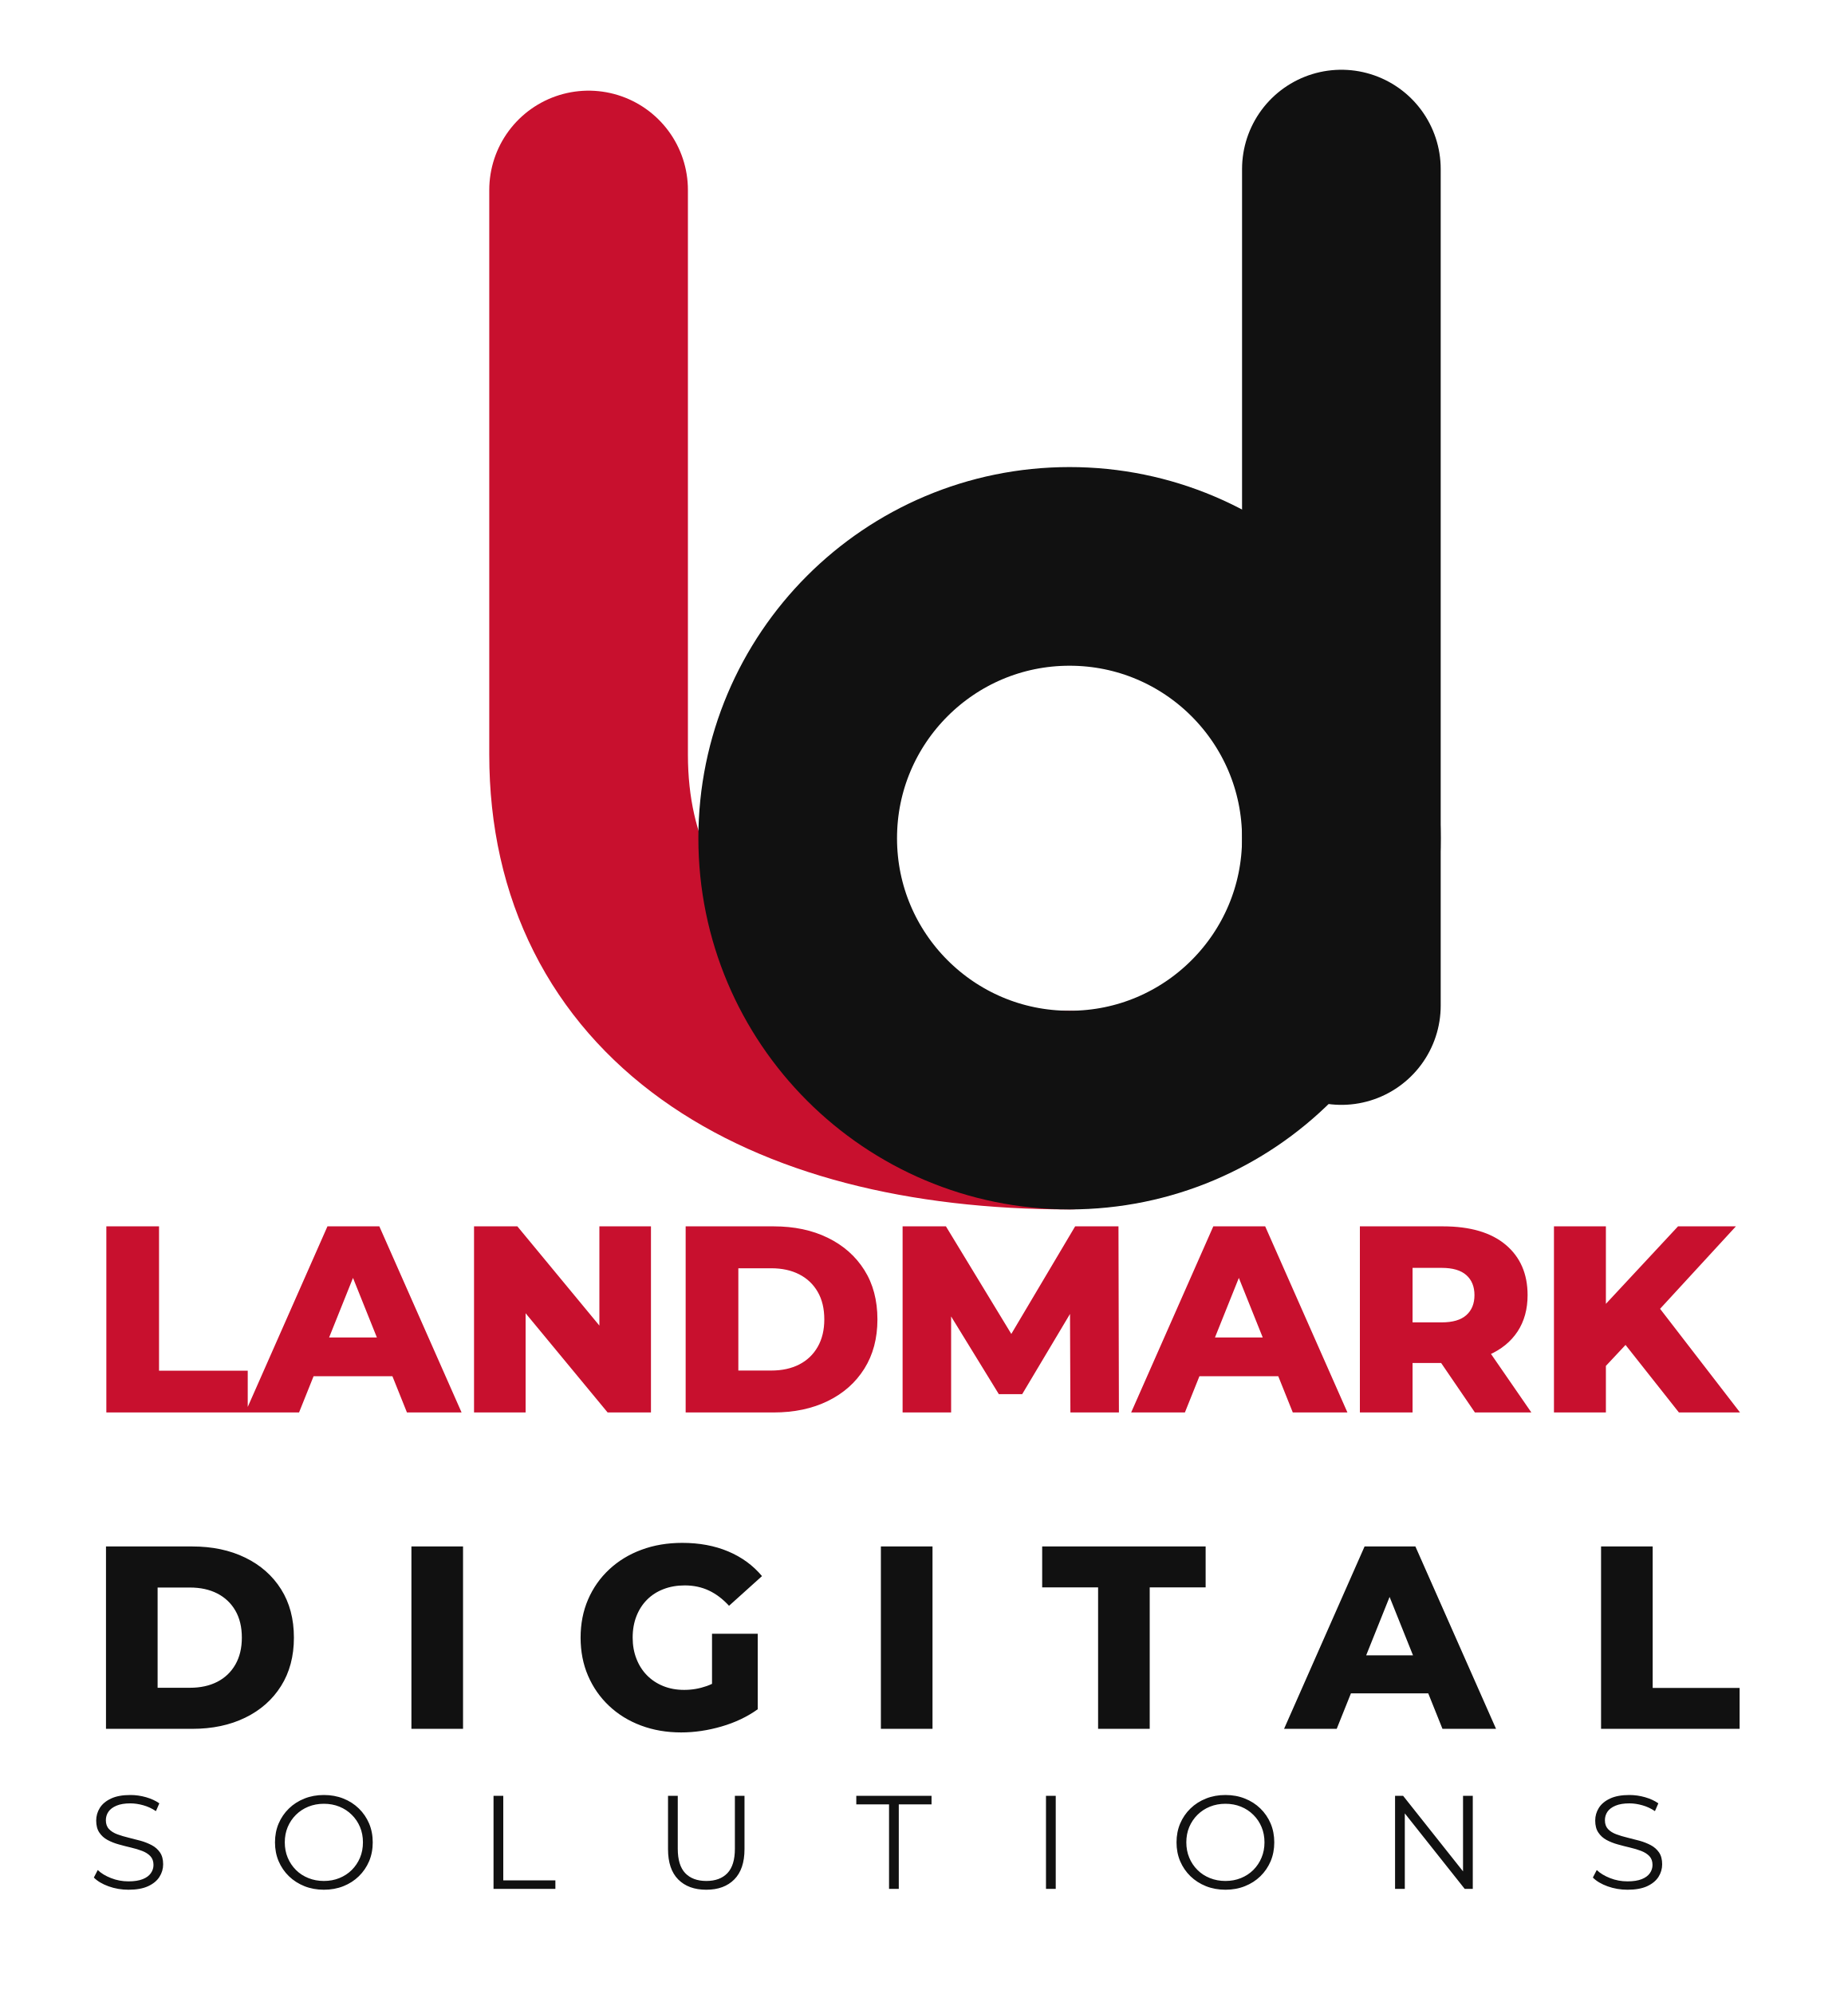
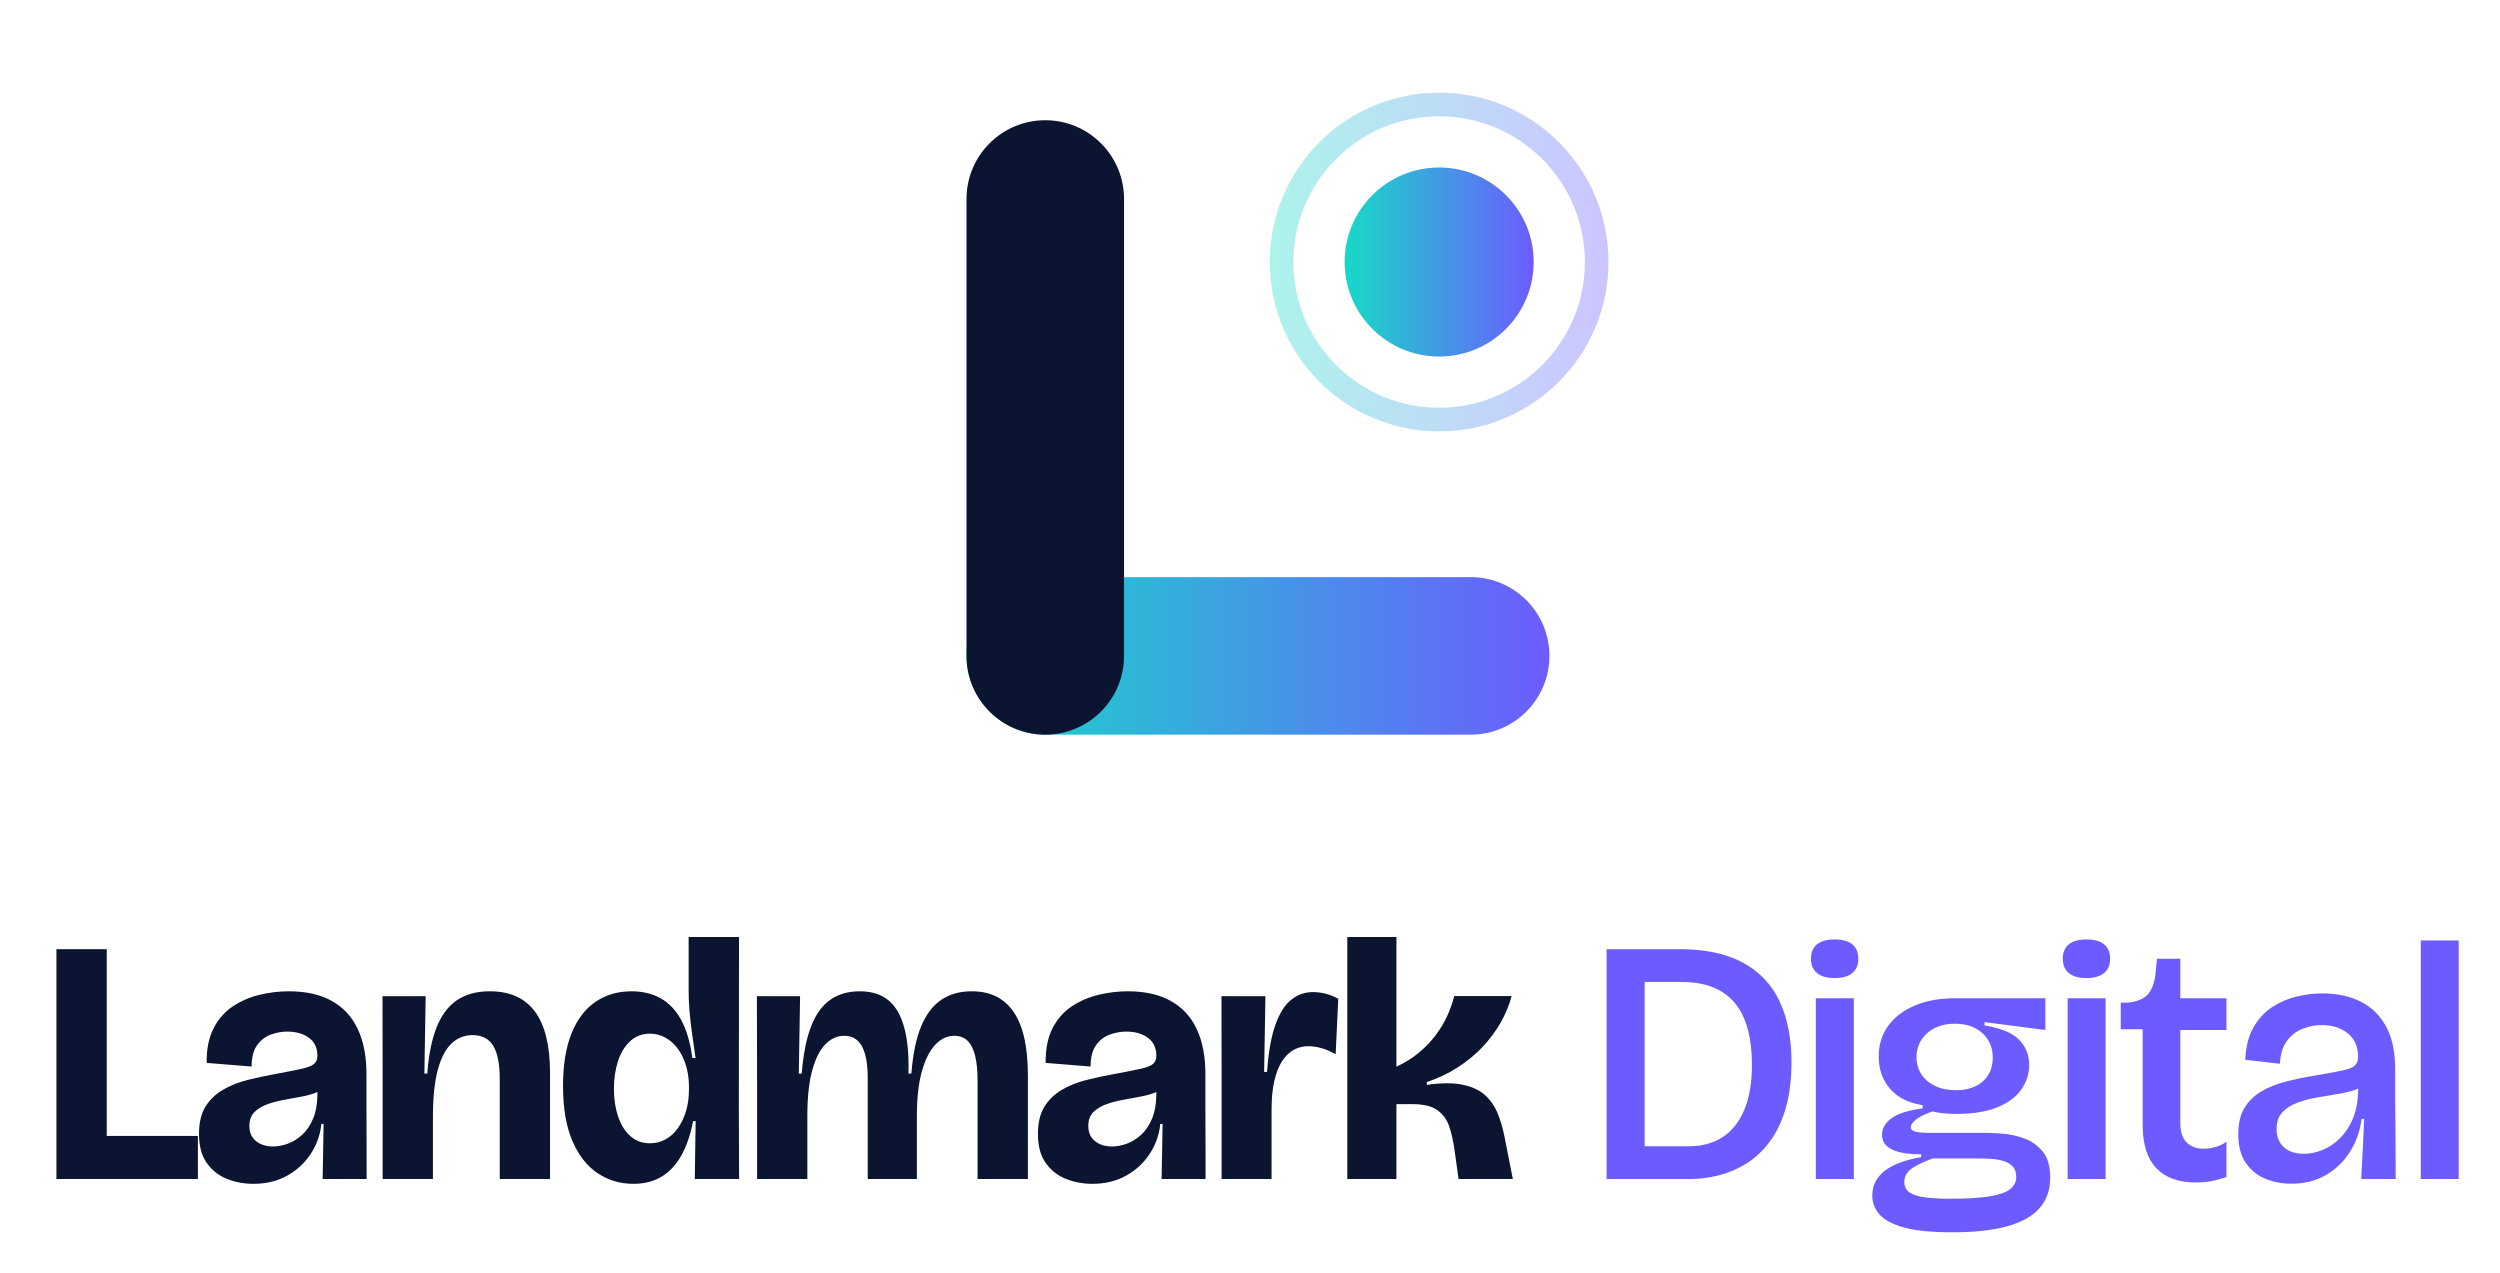
- <svg xmlns="http://www.w3.org/2000/svg" viewBox="0 0 417 450" width="417" height="450" role="img" aria-label="Landmark Digital">
-   <g transform="translate(24,24)">
-     <g transform="translate(71.08,0.00) scale(2.3596)">
-       <path d="M16 8 V 62 C16 84 34 96 62 96" fill="none" stroke="#C8102E" stroke-width="19" stroke-linecap="round" stroke-linejoin="round" />
-       <path d="M88 6 V 86" fill="none" stroke="#111111" stroke-width="19" stroke-linecap="round" />
-       <circle cx="62" cy="70" r="26" fill="none" stroke="#111111" stroke-width="19" />
+ <svg xmlns="http://www.w3.org/2000/svg" viewBox="0 0 603 307" width="603" height="307" role="img" aria-label="Landmark Digital">
+   <g transform="translate(10,10)">
+     <defs>
+       <linearGradient id="lmg4" x1="0" y1="0" x2="1" y2="0">
+         <stop offset="0" stop-color="#17D9C8" />
+         <stop offset="1" stop-color="#6C5CFF" />
+       </linearGradient>
+     </defs>
+     <g transform="translate(196.52,0.00) scale(1.9)">
+       <circle cx="74" cy="28" r="20" fill="none" stroke="url(#lmg4)" stroke-width="3" opacity=".35" />
+       <circle cx="74" cy="28" r="12" fill="url(#lmg4)" class="lm-dot" />
+       <rect x="14" y="68" width="74" height="20" rx="10" fill="url(#lmg4)" />
+       <rect x="14" y="10" width="20" height="78" rx="10" fill="#0B1430" />
    </g>
-     <g transform="translate(-4.22,294.76)">
-       <path d="M4.22 0V-42H16.11V-9.42H36.13V0H4.22ZM35.58 0 54.12 -42H65.83L84.39 0H72.06L57.55 -36.19H62.22L47.71 0H35.58ZM45.72 -8.18 48.78 -16.92H69.29L72.37 -8.18H45.72ZM87.2 0V-42H96.98L120.11 -14.02H115.49V-42H127.13V0H117.35L94.22 -27.98H98.84V0H87.2ZM134.96 0V-42H154.82Q161.77 -42 167.04 -39.42Q172.32 -36.84 175.28 -32.15Q178.24 -27.47 178.24 -21Q178.24 -14.58 175.28 -9.87Q172.32 -5.16 167.04 -2.58Q161.77 0 154.82 0H134.96ZM146.85 -9.46H154.3Q157.91 -9.46 160.59 -10.83Q163.27 -12.2 164.76 -14.81Q166.25 -17.41 166.25 -21Q166.25 -24.65 164.76 -27.22Q163.27 -29.8 160.59 -31.17Q157.91 -32.54 154.3 -32.54H146.85V-9.46ZM183.92 0V-42H193.7L211.06 -13.43H205.91L222.86 -42H232.64L232.74 0H221.79L221.69 -25.35H223.56L210.91 -4.13H205.64L192.61 -25.35H194.87V0H183.92ZM235.5 0 254.04 -42H265.75L284.31 0H271.98L257.47 -36.19H262.14L247.63 0H235.5ZM245.64 -8.18 248.7 -16.92H269.21L272.29 -8.18H245.64ZM287.12 0V-42H305.87Q315.08 -42 320.03 -37.84Q324.97 -33.68 324.97 -26.48Q324.97 -21.71 322.7 -18.26Q320.42 -14.82 316.24 -12.99Q312.05 -11.16 306.28 -11.16H293.71L299.01 -16.16V0H287.12ZM313.08 0 302.65 -15.28H315.28L325.82 0H313.08ZM299.01 -14.86 293.71 -20.33H305.58Q309.31 -20.33 311.14 -21.96Q312.98 -23.6 312.98 -26.48Q312.98 -29.37 311.14 -31Q309.31 -32.63 305.58 -32.63H293.71L299.01 -38.11V-14.86ZM341.53 -9.32 340.88 -22.62 358.92 -42H371.98L354.03 -22.48L347.42 -15.61L341.53 -9.32ZM330.92 0V-42H342.64V0H330.92ZM359.12 0 345.42 -17.33 353.16 -25.61 372.91 0H359.12Z" fill="#C8102E" />
-       <path d="M4.14 71.4V30.24H23.6Q30.41 30.24 35.58 32.77Q40.75 35.29 43.65 39.89Q46.55 44.48 46.55 50.82Q46.55 57.12 43.65 61.73Q40.75 66.35 35.58 68.87Q30.41 71.4 23.6 71.4H4.14ZM15.79 62.13H23.09Q26.63 62.13 29.25 60.79Q31.88 59.44 33.34 56.89Q34.8 54.34 34.8 50.82Q34.8 47.24 33.34 44.72Q31.88 42.2 29.25 40.85Q26.63 39.51 23.09 39.51H15.79V62.13ZM73.07 71.4V30.24H84.72V71.4H73.07ZM133.95 72.21Q129.03 72.21 124.88 70.65Q120.73 69.1 117.68 66.22Q114.63 63.35 112.94 59.44Q111.25 55.53 111.25 50.82Q111.25 46.11 112.94 42.2Q114.63 38.29 117.71 35.42Q120.79 32.54 124.98 30.99Q129.17 29.43 134.19 29.43Q139.98 29.43 144.56 31.36Q149.14 33.29 152.19 36.93L144.75 43.63Q142.64 41.33 140.19 40.18Q137.73 39.03 134.77 39.03Q132.13 39.03 129.96 39.87Q127.79 40.7 126.24 42.26Q124.69 43.82 123.85 45.98Q123 48.14 123 50.82Q123 53.41 123.85 55.58Q124.69 57.76 126.24 59.33Q127.79 60.9 129.91 61.75Q132.03 62.61 134.63 62.61Q137.24 62.61 139.69 61.75Q142.14 60.89 144.69 58.82L151.23 66.98Q147.67 69.53 143.05 70.87Q138.43 72.21 133.95 72.21ZM151.23 66.98 140.91 65.49V49.94H151.23V66.98ZM179.02 71.4V30.24H190.67V71.4H179.02ZM228.04 71.4V39.47H215.42V30.24H252.31V39.47H239.69V71.4H228.04ZM270.01 71.4 288.18 30.24H299.65L317.85 71.4H305.76L291.54 35.93H296.11L281.89 71.4H270.01ZM279.94 63.39 282.94 54.81H303.04L306.06 63.39H279.94ZM341.55 71.4V30.24H353.2V62.17H372.82V71.4H341.55Z" fill="#111111" />
-       <path d="M9.22 107.71Q6.86 107.71 4.72 106.94Q2.59 106.17 1.4 104.96L2.28 103.26Q3.4 104.35 5.27 105.08Q7.14 105.82 9.21 105.82Q11.18 105.82 12.43 105.32Q13.67 104.83 14.26 103.98Q14.86 103.14 14.86 102.11Q14.86 100.88 14.15 100.13Q13.45 99.39 12.3 98.95Q11.15 98.51 9.78 98.19Q8.4 97.87 7.02 97.48Q5.64 97.1 4.49 96.48Q3.34 95.86 2.64 94.81Q1.93 93.77 1.93 92.1Q1.93 90.55 2.75 89.24Q3.57 87.93 5.28 87.13Q6.98 86.33 9.65 86.33Q11.43 86.33 13.18 86.83Q14.92 87.33 16.18 88.21L15.41 89.97Q14.08 89.07 12.57 88.65Q11.05 88.22 9.64 88.22Q7.74 88.22 6.51 88.74Q5.27 89.26 4.69 90.11Q4.11 90.96 4.11 92.03Q4.11 93.27 4.82 94.02Q5.52 94.76 6.67 95.19Q7.82 95.62 9.2 95.95Q10.58 96.28 11.96 96.66Q13.33 97.05 14.48 97.66Q15.63 98.27 16.33 99.3Q17.04 100.33 17.04 101.97Q17.04 103.5 16.2 104.81Q15.37 106.12 13.63 106.92Q11.9 107.71 9.22 107.71ZM53.32 107.71Q50.95 107.71 48.93 106.91Q46.91 106.1 45.42 104.66Q43.93 103.21 43.1 101.27Q42.28 99.33 42.28 97.02Q42.28 94.71 43.1 92.77Q43.93 90.83 45.42 89.38Q46.91 87.93 48.93 87.13Q50.94 86.33 53.32 86.33Q55.7 86.33 57.71 87.13Q59.71 87.92 61.2 89.37Q62.69 90.82 63.52 92.76Q64.34 94.71 64.34 97.02Q64.34 99.33 63.52 101.28Q62.69 103.22 61.2 104.67Q59.71 106.12 57.71 106.91Q55.7 107.71 53.32 107.71ZM53.32 105.73Q55.21 105.73 56.81 105.08Q58.42 104.43 59.61 103.25Q60.8 102.06 61.47 100.48Q62.13 98.9 62.13 97.01Q62.13 95.13 61.47 93.56Q60.81 91.98 59.61 90.8Q58.42 89.61 56.81 88.96Q55.21 88.31 53.32 88.31Q51.43 88.31 49.82 88.96Q48.21 89.61 47.01 90.8Q45.82 91.98 45.15 93.56Q44.49 95.14 44.49 97.01Q44.49 98.89 45.15 100.47Q45.82 102.06 47.01 103.25Q48.2 104.44 49.82 105.08Q51.43 105.73 53.32 105.73ZM91.6 107.52V86.52H93.8V105.59H105.56V107.52H91.6ZM139.61 107.71Q135.59 107.71 133.28 105.39Q130.98 103.07 130.98 98.54V86.52H133.18V98.46Q133.18 102.19 134.86 103.96Q136.55 105.73 139.63 105.73Q142.7 105.73 144.39 103.96Q146.07 102.19 146.07 98.46V86.52H148.24V98.54Q148.24 103.07 145.93 105.39Q143.63 107.71 139.61 107.71ZM180.86 107.52V88.45H173.47V86.52H190.45V88.45H183.06V107.52H180.86ZM216.28 107.52V86.52H218.48V107.52H216.28ZM256.78 107.71Q254.41 107.71 252.39 106.91Q250.37 106.1 248.88 104.66Q247.39 103.21 246.56 101.27Q245.74 99.33 245.74 97.02Q245.74 94.71 246.56 92.77Q247.39 90.83 248.88 89.38Q250.37 87.93 252.39 87.13Q254.4 86.33 256.78 86.33Q259.16 86.33 261.16 87.13Q263.17 87.92 264.66 89.37Q266.15 90.82 266.98 92.76Q267.8 94.71 267.8 97.02Q267.8 99.33 266.98 101.28Q266.15 103.22 264.66 104.67Q263.17 106.12 261.16 106.91Q259.16 107.71 256.78 107.71ZM256.78 105.73Q258.67 105.73 260.27 105.08Q261.88 104.43 263.07 103.25Q264.26 102.06 264.92 100.48Q265.59 98.9 265.59 97.01Q265.59 95.13 264.93 93.56Q264.27 91.98 263.07 90.8Q261.88 89.61 260.27 88.96Q258.67 88.31 256.78 88.31Q254.89 88.31 253.28 88.96Q251.67 89.61 250.47 90.8Q249.28 91.98 248.61 93.56Q247.95 95.14 247.95 97.01Q247.95 98.89 248.61 100.47Q249.27 102.06 250.47 103.25Q251.66 104.44 253.28 105.08Q254.89 105.73 256.78 105.73ZM295.06 107.52V86.52H296.88L311.36 104.77H310.4V86.52H312.6V107.52H310.78L296.3 89.27H297.26V107.52H295.06ZM347.52 107.71Q345.16 107.71 343.02 106.94Q340.89 106.17 339.7 104.96L340.58 103.26Q341.71 104.35 343.57 105.08Q345.44 105.82 347.51 105.82Q349.49 105.82 350.73 105.32Q351.97 104.83 352.56 103.98Q353.16 103.14 353.16 102.11Q353.16 100.88 352.46 100.13Q351.75 99.39 350.6 98.95Q349.46 98.51 348.08 98.19Q346.7 97.87 345.32 97.48Q343.94 97.1 342.79 96.48Q341.64 95.86 340.94 94.81Q340.23 93.77 340.23 92.1Q340.23 90.55 341.05 89.24Q341.87 87.93 343.58 87.13Q345.29 86.33 347.95 86.33Q349.73 86.33 351.48 86.83Q353.22 87.33 354.48 88.21L353.71 89.97Q352.38 89.07 350.87 88.65Q349.36 88.22 347.95 88.22Q346.05 88.22 344.81 88.74Q343.57 89.26 342.99 90.11Q342.42 90.96 342.42 92.03Q342.42 93.27 343.12 94.02Q343.82 94.76 344.97 95.19Q346.12 95.62 347.5 95.95Q348.88 96.28 350.26 96.66Q351.64 97.05 352.79 97.66Q353.93 98.27 354.64 99.3Q355.34 100.33 355.34 101.97Q355.34 103.5 354.51 104.81Q353.67 106.12 351.94 106.92Q350.2 107.71 347.52 107.71Z" fill="#111111" />
+     <g transform="translate(0,274.38)">
+       <path d="M3.61 0V-55.44H15.75V0H3.61ZM5.99 0V-10.4H37.73V0H5.99ZM51.11 1.16Q47.74 1.16 44.75 -0.03Q41.76 -1.22 39.88 -3.86Q38 -6.5 38 -10.88Q38 -14.91 39.55 -17.44Q41.1 -19.96 43.76 -21.51Q46.41 -23.06 49.63 -23.87Q52.85 -24.68 56.11 -25.27Q60.58 -26.1 62.79 -26.59Q65 -27.09 65.78 -27.78Q66.56 -28.48 66.56 -29.71Q66.56 -32.56 64.52 -34.06Q62.48 -35.56 59.26 -35.56Q57.26 -35.56 55.27 -34.82Q53.28 -34.08 51.99 -32.25Q50.69 -30.42 50.69 -27.13L39.84 -28.01Q39.8 -33.07 41.55 -36.42Q43.29 -39.77 46.24 -41.7Q49.18 -43.62 52.68 -44.45Q56.18 -45.28 59.65 -45.28Q65.87 -45.28 70.03 -42.95Q74.2 -40.63 76.29 -36.18Q78.39 -31.74 78.39 -25.3V-17.32Q78.4 -14.45 78.41 -11.54Q78.41 -8.62 78.42 -5.75Q78.43 -2.87 78.43 0H67.82Q67.89 -3.22 67.94 -6.46Q68 -9.7 68.05 -13.29H67.51Q67.1 -9.31 64.93 -6.03Q62.75 -2.74 59.23 -0.79Q55.71 1.16 51.11 1.16ZM55.86 -7.85Q57.58 -7.85 59.44 -8.53Q61.29 -9.21 62.9 -10.68Q64.51 -12.15 65.52 -14.57Q66.53 -16.98 66.56 -20.38L66.57 -22.37L68.82 -22.74Q68.08 -21.59 66.4 -20.91Q64.71 -20.23 62.59 -19.85Q60.47 -19.46 58.3 -19.06Q56.14 -18.66 54.29 -17.96Q52.44 -17.26 51.3 -16.07Q50.15 -14.88 50.15 -12.8Q50.15 -10.43 51.76 -9.14Q53.38 -7.85 55.86 -7.85ZM82.29 0V-23.98L82.26 -44.1H92.67L92.36 -25.42H93.06Q93.56 -32.17 95.29 -36.55Q97.02 -40.94 100.19 -43.11Q103.36 -45.28 108.16 -45.28Q115.43 -45.28 119.05 -40.36Q122.67 -35.45 122.67 -25.58V0H110.54V-24.19Q110.54 -29.51 108.98 -32.11Q107.42 -34.71 103.96 -34.71Q101.07 -34.71 98.92 -32.7Q96.77 -30.69 95.59 -26.33Q94.42 -21.97 94.42 -14.81V0H82.29ZM142.76 1.16Q138.01 1.16 134.17 -1.39Q130.33 -3.93 128.07 -9.17Q125.8 -14.41 125.8 -22.46Q125.8 -30.06 127.86 -35.13Q129.91 -40.21 133.64 -42.74Q137.37 -45.28 142.32 -45.28Q146.33 -45.28 149.35 -43.59Q152.38 -41.9 154.31 -38.35Q156.24 -34.79 157 -29.19H157.77Q157.32 -32.33 156.91 -35.19Q156.51 -38.05 156.3 -40.64Q156.1 -43.23 156.1 -45.47V-58.38H168.25L168.21 -16.49L168.27 0H157.58L157.79 -13.97H157.18Q156.21 -8.96 154.29 -5.59Q152.36 -2.21 149.51 -0.53Q146.65 1.16 142.76 1.16ZM146.76 -8.62Q148.79 -8.62 150.52 -9.56Q152.25 -10.5 153.5 -12.26Q154.76 -14.01 155.47 -16.39Q156.18 -18.76 156.18 -21.62V-22.22Q156.18 -24.46 155.71 -26.44Q155.23 -28.42 154.39 -29.99Q153.54 -31.57 152.37 -32.7Q151.2 -33.84 149.77 -34.45Q148.34 -35.06 146.76 -35.06Q143.96 -35.06 142 -33.25Q140.04 -31.44 139.06 -28.43Q138.08 -25.41 138.08 -21.69Q138.08 -18.03 139.1 -15.05Q140.11 -12.07 142.05 -10.35Q143.99 -8.62 146.76 -8.62ZM172.61 0V-23.3L172.56 -44.1H182.98L182.67 -25.42H183.37Q183.96 -32.61 185.69 -36.95Q187.42 -41.3 190.34 -43.29Q193.27 -45.28 197.37 -45.28Q201.63 -45.28 204.25 -43.14Q206.86 -41.01 208.08 -36.62Q209.3 -32.24 209.12 -25.42H209.82Q210.38 -32.52 212.2 -36.87Q214.03 -41.22 217.08 -43.25Q220.12 -45.28 224.35 -45.28Q227.78 -45.28 230.3 -44.02Q232.82 -42.76 234.53 -40.23Q236.25 -37.7 237.09 -33.87Q237.93 -30.04 237.93 -24.91V0H225.79V-23.74Q225.79 -27.4 225.18 -29.81Q224.57 -32.21 223.34 -33.38Q222.1 -34.55 220.16 -34.55Q217.59 -34.55 215.55 -32.35Q213.51 -30.16 212.33 -25.88Q211.15 -21.6 211.15 -15.23V0H199.3V-24.12Q199.3 -27.71 198.69 -30Q198.07 -32.28 196.81 -33.42Q195.54 -34.55 193.62 -34.55Q191.16 -34.55 189.15 -32.58Q187.15 -30.6 185.94 -26.33Q184.73 -22.05 184.73 -15.23V0H172.61ZM253.47 1.16Q250.1 1.16 247.11 -0.03Q244.12 -1.22 242.24 -3.86Q240.35 -6.5 240.35 -10.88Q240.35 -14.91 241.91 -17.44Q243.46 -19.96 246.11 -21.51Q248.77 -23.06 251.99 -23.87Q255.21 -24.68 258.47 -25.27Q262.93 -26.1 265.15 -26.59Q267.36 -27.09 268.14 -27.78Q268.91 -28.48 268.91 -29.71Q268.91 -32.56 266.88 -34.06Q264.84 -35.56 261.62 -35.56Q259.62 -35.56 257.63 -34.82Q255.64 -34.08 254.34 -32.25Q253.05 -30.42 253.05 -27.13L242.2 -28.01Q242.16 -33.07 243.9 -36.42Q245.64 -39.77 248.59 -41.7Q251.54 -43.62 255.04 -44.45Q258.54 -45.28 262.01 -45.28Q268.23 -45.28 272.39 -42.95Q276.56 -40.63 278.65 -36.18Q280.74 -31.74 280.74 -25.3V-17.32Q280.76 -14.45 280.76 -11.54Q280.77 -8.62 280.78 -5.75Q280.78 -2.87 280.78 0H270.17Q270.24 -3.22 270.3 -6.46Q270.35 -9.7 270.41 -13.29H269.86Q269.46 -9.31 267.28 -6.03Q265.1 -2.74 261.58 -0.79Q258.06 1.16 253.47 1.16ZM258.22 -7.85Q259.94 -7.85 261.79 -8.53Q263.65 -9.21 265.26 -10.68Q266.87 -12.15 267.88 -14.57Q268.88 -16.98 268.91 -20.38L268.93 -22.37L271.18 -22.74Q270.44 -21.59 268.75 -20.91Q267.06 -20.23 264.94 -19.85Q262.82 -19.46 260.66 -19.06Q258.5 -18.66 256.65 -17.96Q254.8 -17.26 253.65 -16.07Q252.5 -14.88 252.5 -12.8Q252.5 -10.43 254.12 -9.14Q255.74 -7.85 258.22 -7.85ZM284.65 0V-23.23L284.62 -44.1H295.22L294.91 -25.83H295.61Q296.11 -32.96 297.62 -37.18Q299.12 -41.4 301.45 -43.25Q303.77 -45.09 306.7 -45.09Q308.14 -45.09 309.7 -44.71Q311.26 -44.32 312.79 -43.48L312.16 -30.11Q310.44 -31.09 308.78 -31.56Q307.13 -32.03 305.65 -32.03Q302.79 -32.03 300.8 -30.27Q298.8 -28.5 297.75 -25.09Q296.7 -21.67 296.7 -16.79V0H284.65ZM314.97 0V-58.38H326.82V-27.1Q329.9 -28.52 332.26 -30.49Q334.63 -32.47 336.35 -34.78Q338.07 -37.1 339.14 -39.49Q340.21 -41.89 340.76 -44.13H354.61Q353.74 -40.89 351.98 -37.77Q350.22 -34.65 347.62 -31.89Q345.02 -29.13 341.62 -26.94Q338.23 -24.75 334.15 -23.38V-22.71Q339.4 -23.45 342.78 -22.75Q346.15 -22.05 348.13 -20.29Q350.11 -18.52 351.19 -15.93Q352.27 -13.34 352.88 -10.23L354.9 0H341.81L340.8 -7.22Q340.37 -10.19 339.57 -12.64Q338.77 -15.08 336.77 -16.56Q334.77 -18.05 330.71 -18.06L326.82 -18.07V0H314.97Z" fill="#0B1430" />
+       <path d="M382.03 0V-7.9H397.36Q402.11 -7.9 405.51 -10.12Q408.91 -12.35 410.74 -16.72Q412.57 -21.08 412.57 -27.55Q412.57 -32.21 411.62 -35.91Q410.68 -39.61 408.64 -42.21Q406.6 -44.81 403.33 -46.18Q400.05 -47.54 395.35 -47.54H382.03V-55.44H395.05Q404.46 -55.44 410.44 -52.16Q416.43 -48.89 419.26 -42.8Q422.1 -36.71 422.1 -28.27Q422.1 -21.71 420.67 -16.93Q419.24 -12.14 416.74 -8.86Q414.25 -5.59 411.1 -3.65Q407.95 -1.72 404.46 -0.86Q400.97 0 397.57 0H382.03ZM377.5 0V-55.44H386.69V0H377.5ZM427.98 0V-43.6H437.14V0H427.98ZM432.52 -48.47Q429.7 -48.47 428.25 -49.69Q426.8 -50.9 426.8 -53.14Q426.8 -55.44 428.27 -56.61Q429.75 -57.79 432.51 -57.79Q435.33 -57.79 436.78 -56.6Q438.23 -55.4 438.23 -53.09Q438.23 -50.9 436.77 -49.68Q435.31 -48.47 432.52 -48.47ZM460.87 12.85Q453.47 12.85 449.27 11.7Q445.07 10.54 443.33 8.55Q441.59 6.55 441.59 3.99Q441.59 0.42 444.51 -1.91Q447.43 -4.24 453.39 -5.29V-5.96Q448.69 -5.96 446.31 -7.14Q443.94 -8.32 443.94 -10.71Q443.94 -12.94 446.17 -14.62Q448.39 -16.3 453.73 -17.05V-17.81Q448.52 -18.65 445.83 -21.82Q443.14 -24.99 443.14 -29.57Q443.14 -33.77 445.41 -36.92Q447.68 -40.07 451.81 -41.83Q455.95 -43.6 461.54 -43.6H483.34V-35.95L468.68 -37.84V-37.04Q474.68 -36.04 477.06 -33.54Q479.43 -31.04 479.43 -27.59Q479.43 -24.19 477.46 -21.48Q475.48 -18.77 471.6 -17.24Q467.71 -15.71 461.96 -15.71Q460.36 -15.71 458.93 -15.83Q457.51 -15.96 456.08 -16.3Q453.18 -15.25 452.02 -14.26Q450.87 -13.27 450.87 -12.52Q450.87 -11.89 451.54 -11.59Q452.21 -11.3 453.35 -11.21Q454.48 -11.13 455.78 -11.13H469.01Q470.48 -11.13 473.05 -10.94Q475.61 -10.75 478.25 -9.79Q480.9 -8.82 482.71 -6.62Q484.51 -4.41 484.51 -0.34Q484.51 4.12 481.93 7.04Q479.35 9.95 474.12 11.4Q468.89 12.85 460.87 12.85ZM460.4 4.75Q466.7 4.75 470.15 4.14Q473.59 3.53 474.96 2.35Q476.32 1.18 476.32 -0.46Q476.32 -2.14 475.42 -3.07Q474.52 -3.99 473.09 -4.39Q471.66 -4.79 470.08 -4.87Q468.51 -4.96 467.12 -4.96H456.16Q452.3 -3.53 450.81 -2.31Q449.32 -1.09 449.32 0.67Q449.32 2.48 450.74 3.34Q452.17 4.2 454.67 4.47Q457.17 4.75 460.4 4.75ZM461.75 -21.42Q465.82 -21.42 468.24 -23.54Q470.65 -25.66 470.65 -29.27Q470.65 -32.93 468.13 -35.2Q465.61 -37.46 461.54 -37.46Q457.34 -37.46 454.8 -35.15Q452.26 -32.84 452.26 -29.4Q452.26 -27.05 453.45 -25.24Q454.65 -23.44 456.79 -22.43Q458.93 -21.42 461.75 -21.42ZM488.71 0V-43.6H497.87V0H488.71ZM493.25 -48.47Q490.43 -48.47 488.98 -49.69Q487.54 -50.9 487.54 -53.14Q487.54 -55.44 489.01 -56.61Q490.48 -57.79 493.24 -57.79Q496.06 -57.79 497.51 -56.6Q498.96 -55.4 498.96 -53.09Q498.96 -50.9 497.5 -49.68Q496.04 -48.47 493.25 -48.47ZM519.71 0.84Q513.37 0.84 510.09 -2.62Q506.81 -6.09 506.81 -12.98V-36.12H501.52V-42.55H503.24Q506.69 -42.88 508.18 -44.69Q509.67 -46.49 509.96 -50.06L510.26 -53.13H515.89V-43.6H527.02V-35.95H515.89V-13.61Q515.89 -10.33 517.42 -8.82Q518.95 -7.31 521.51 -7.31Q522.9 -7.31 524.39 -7.73Q525.88 -8.15 527.02 -8.99V-0.46Q525 0.21 523.21 0.53Q521.43 0.84 519.71 0.84ZM542.68 1.13Q539.28 1.13 536.36 -0.08Q533.44 -1.3 531.66 -3.93Q529.87 -6.55 529.87 -10.79Q529.87 -14.66 531.34 -17.12Q532.81 -19.57 535.39 -21.11Q537.98 -22.64 541.25 -23.48Q544.53 -24.32 548.1 -24.91Q552.76 -25.7 555.03 -26.19Q557.3 -26.67 558.03 -27.41Q558.77 -28.14 558.77 -29.48Q558.77 -33.18 556.27 -35.15Q553.77 -37.13 549.99 -37.13Q547.68 -37.13 545.41 -36.25Q543.14 -35.36 541.61 -33.33Q540.08 -31.29 539.91 -27.8L531.55 -28.77Q531.76 -33.35 533.46 -36.44Q535.16 -39.52 537.87 -41.35Q540.58 -43.18 543.77 -43.97Q546.97 -44.77 550.16 -44.77Q555.53 -44.77 559.46 -42.76Q563.39 -40.74 565.55 -36.73Q567.71 -32.72 567.71 -26.67V-18.52Q567.76 -15.46 567.78 -12.35Q567.8 -9.24 567.82 -6.15Q567.84 -3.07 567.84 0H559.52Q559.73 -3.61 559.9 -7.12Q560.07 -10.63 560.24 -14.49H559.61Q559.06 -10.12 556.81 -6.57Q554.57 -3.02 550.98 -0.95Q547.39 1.13 542.68 1.13ZM545.66 -6.09Q547.97 -6.09 550.26 -7.04Q552.55 -7.98 554.44 -9.87Q556.33 -11.76 557.51 -14.55Q558.68 -17.35 558.77 -21L558.81 -22.93L561.04 -23.52Q560.15 -22.26 558.2 -21.57Q556.25 -20.87 553.75 -20.48Q551.25 -20.08 548.71 -19.64Q546.17 -19.19 543.98 -18.35Q541.8 -17.51 540.46 -16.04Q539.11 -14.57 539.11 -12.01Q539.11 -9.28 540.85 -7.69Q542.6 -6.09 545.66 -6.09ZM573.89 0V-57.54H583.04V0H573.89Z" fill="#6C5CFF" />
    </g>
  </g>
</svg>
